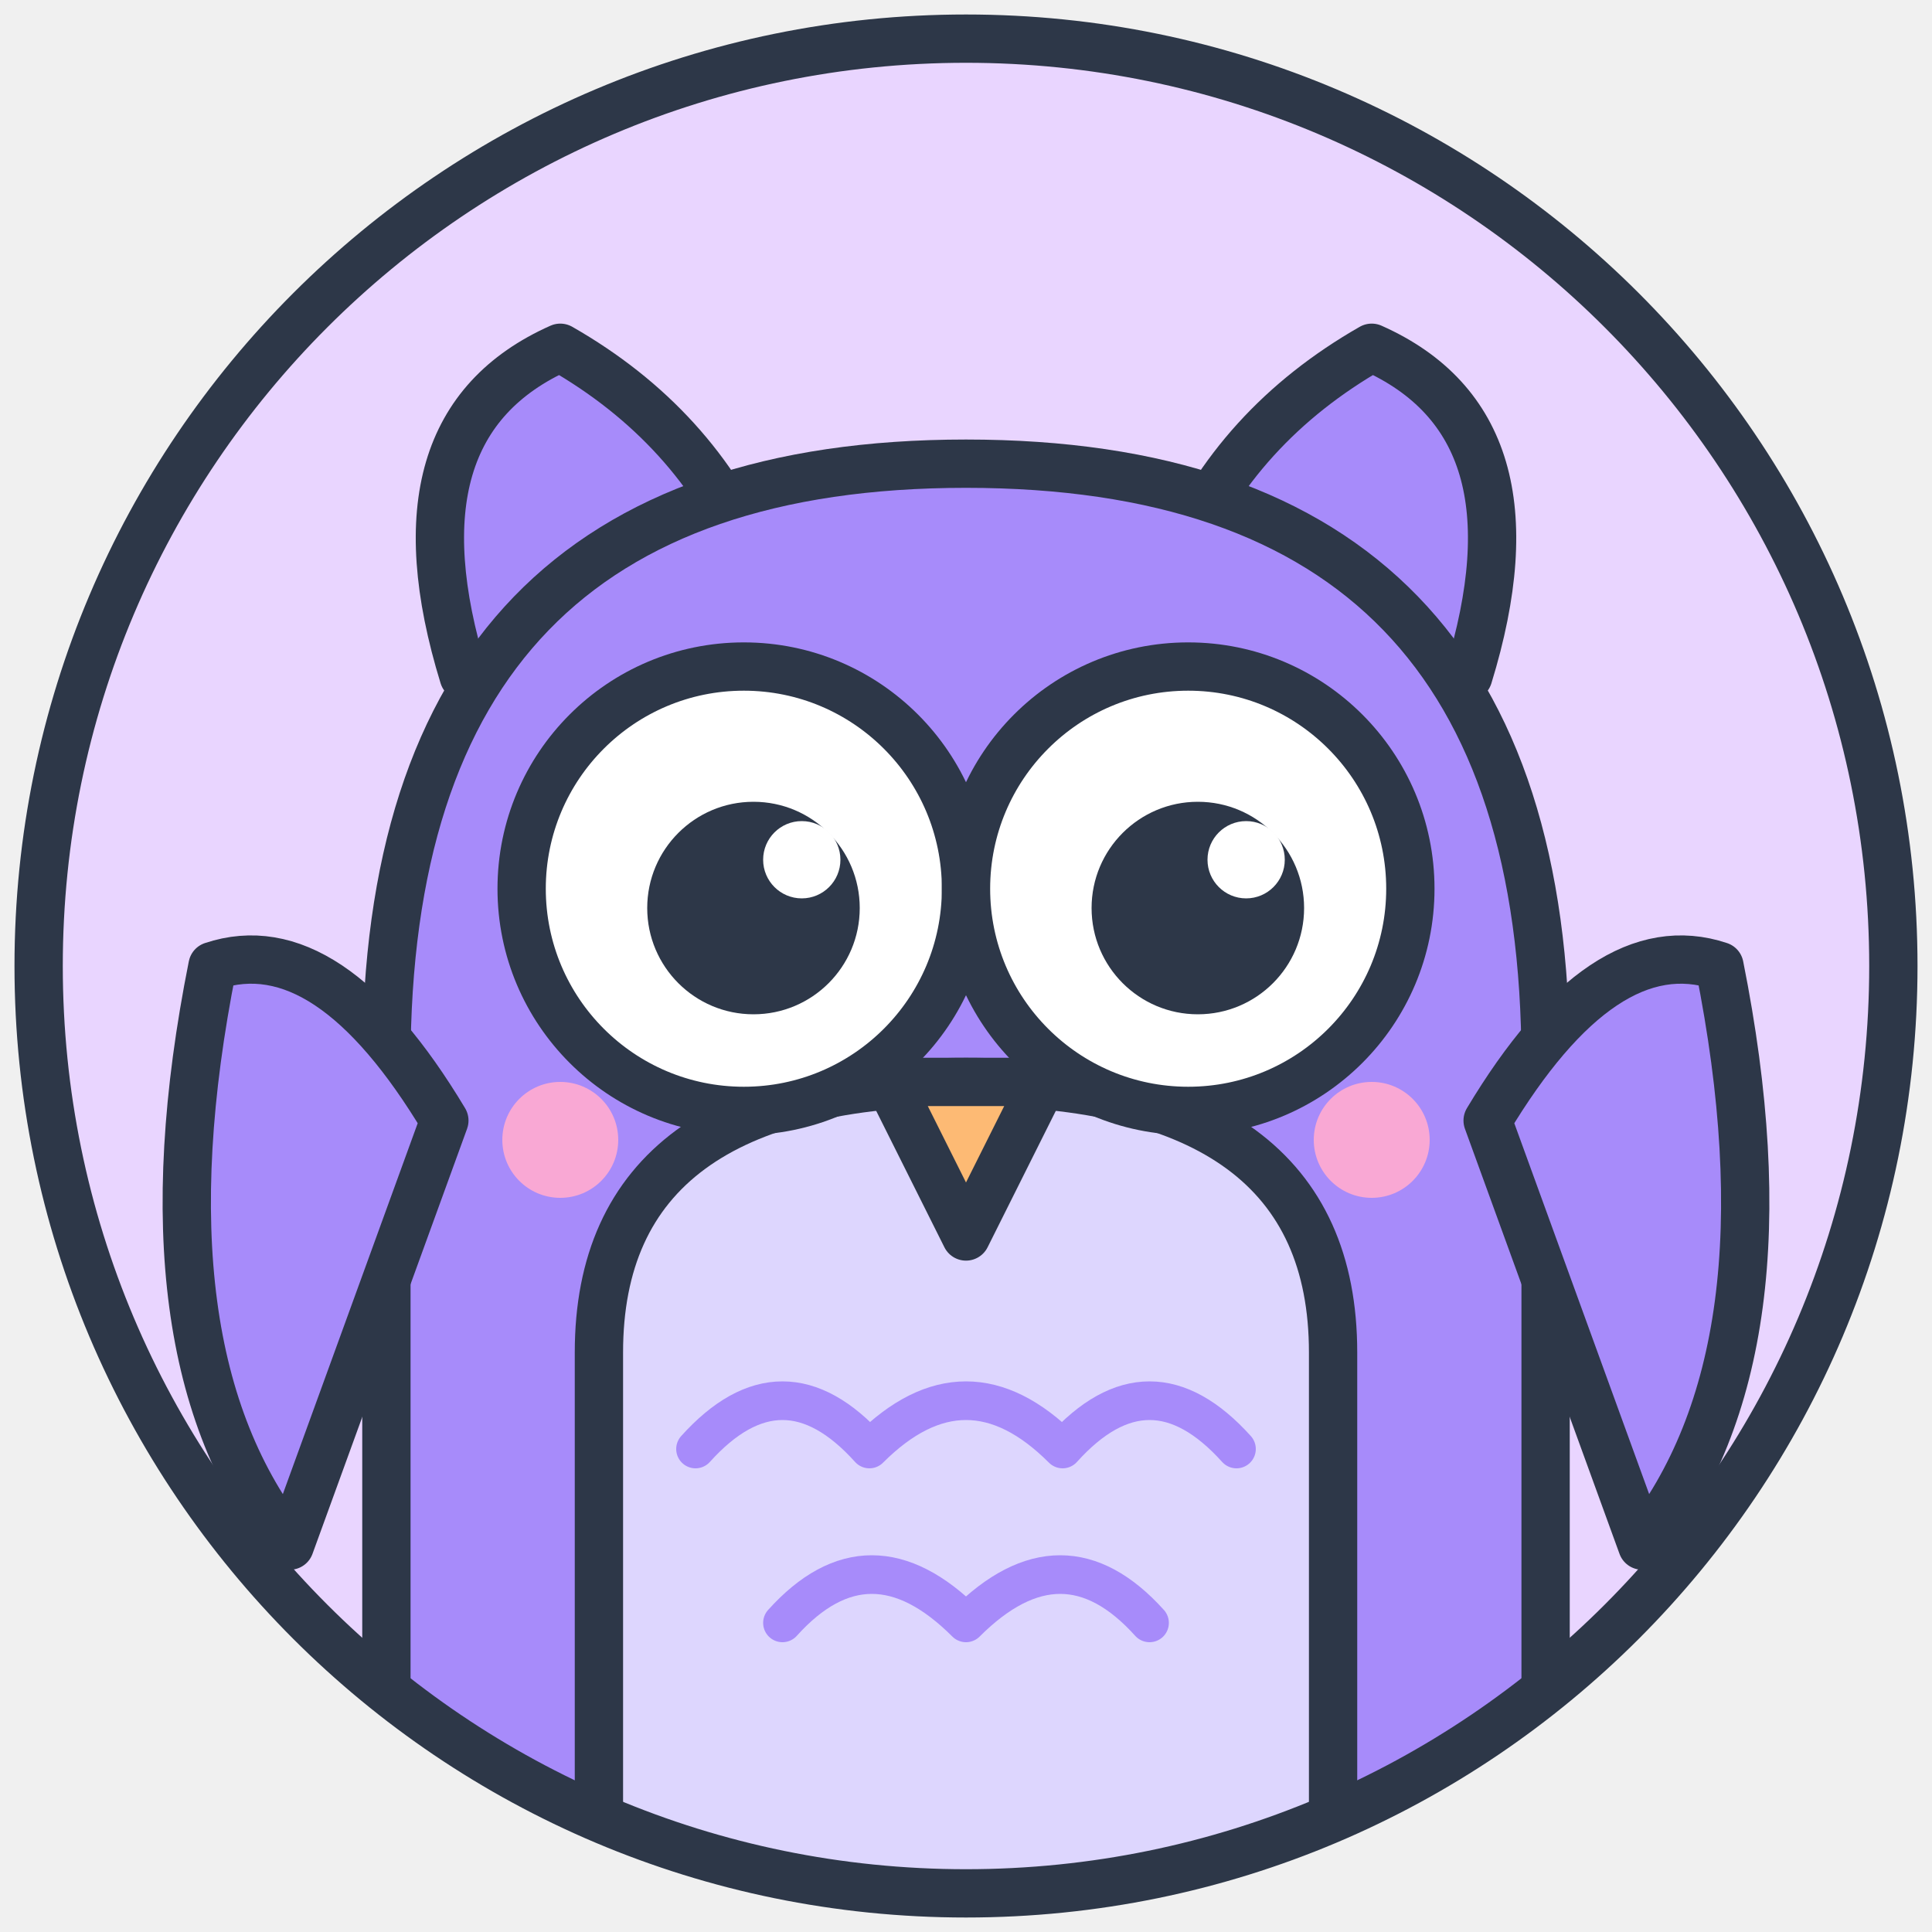
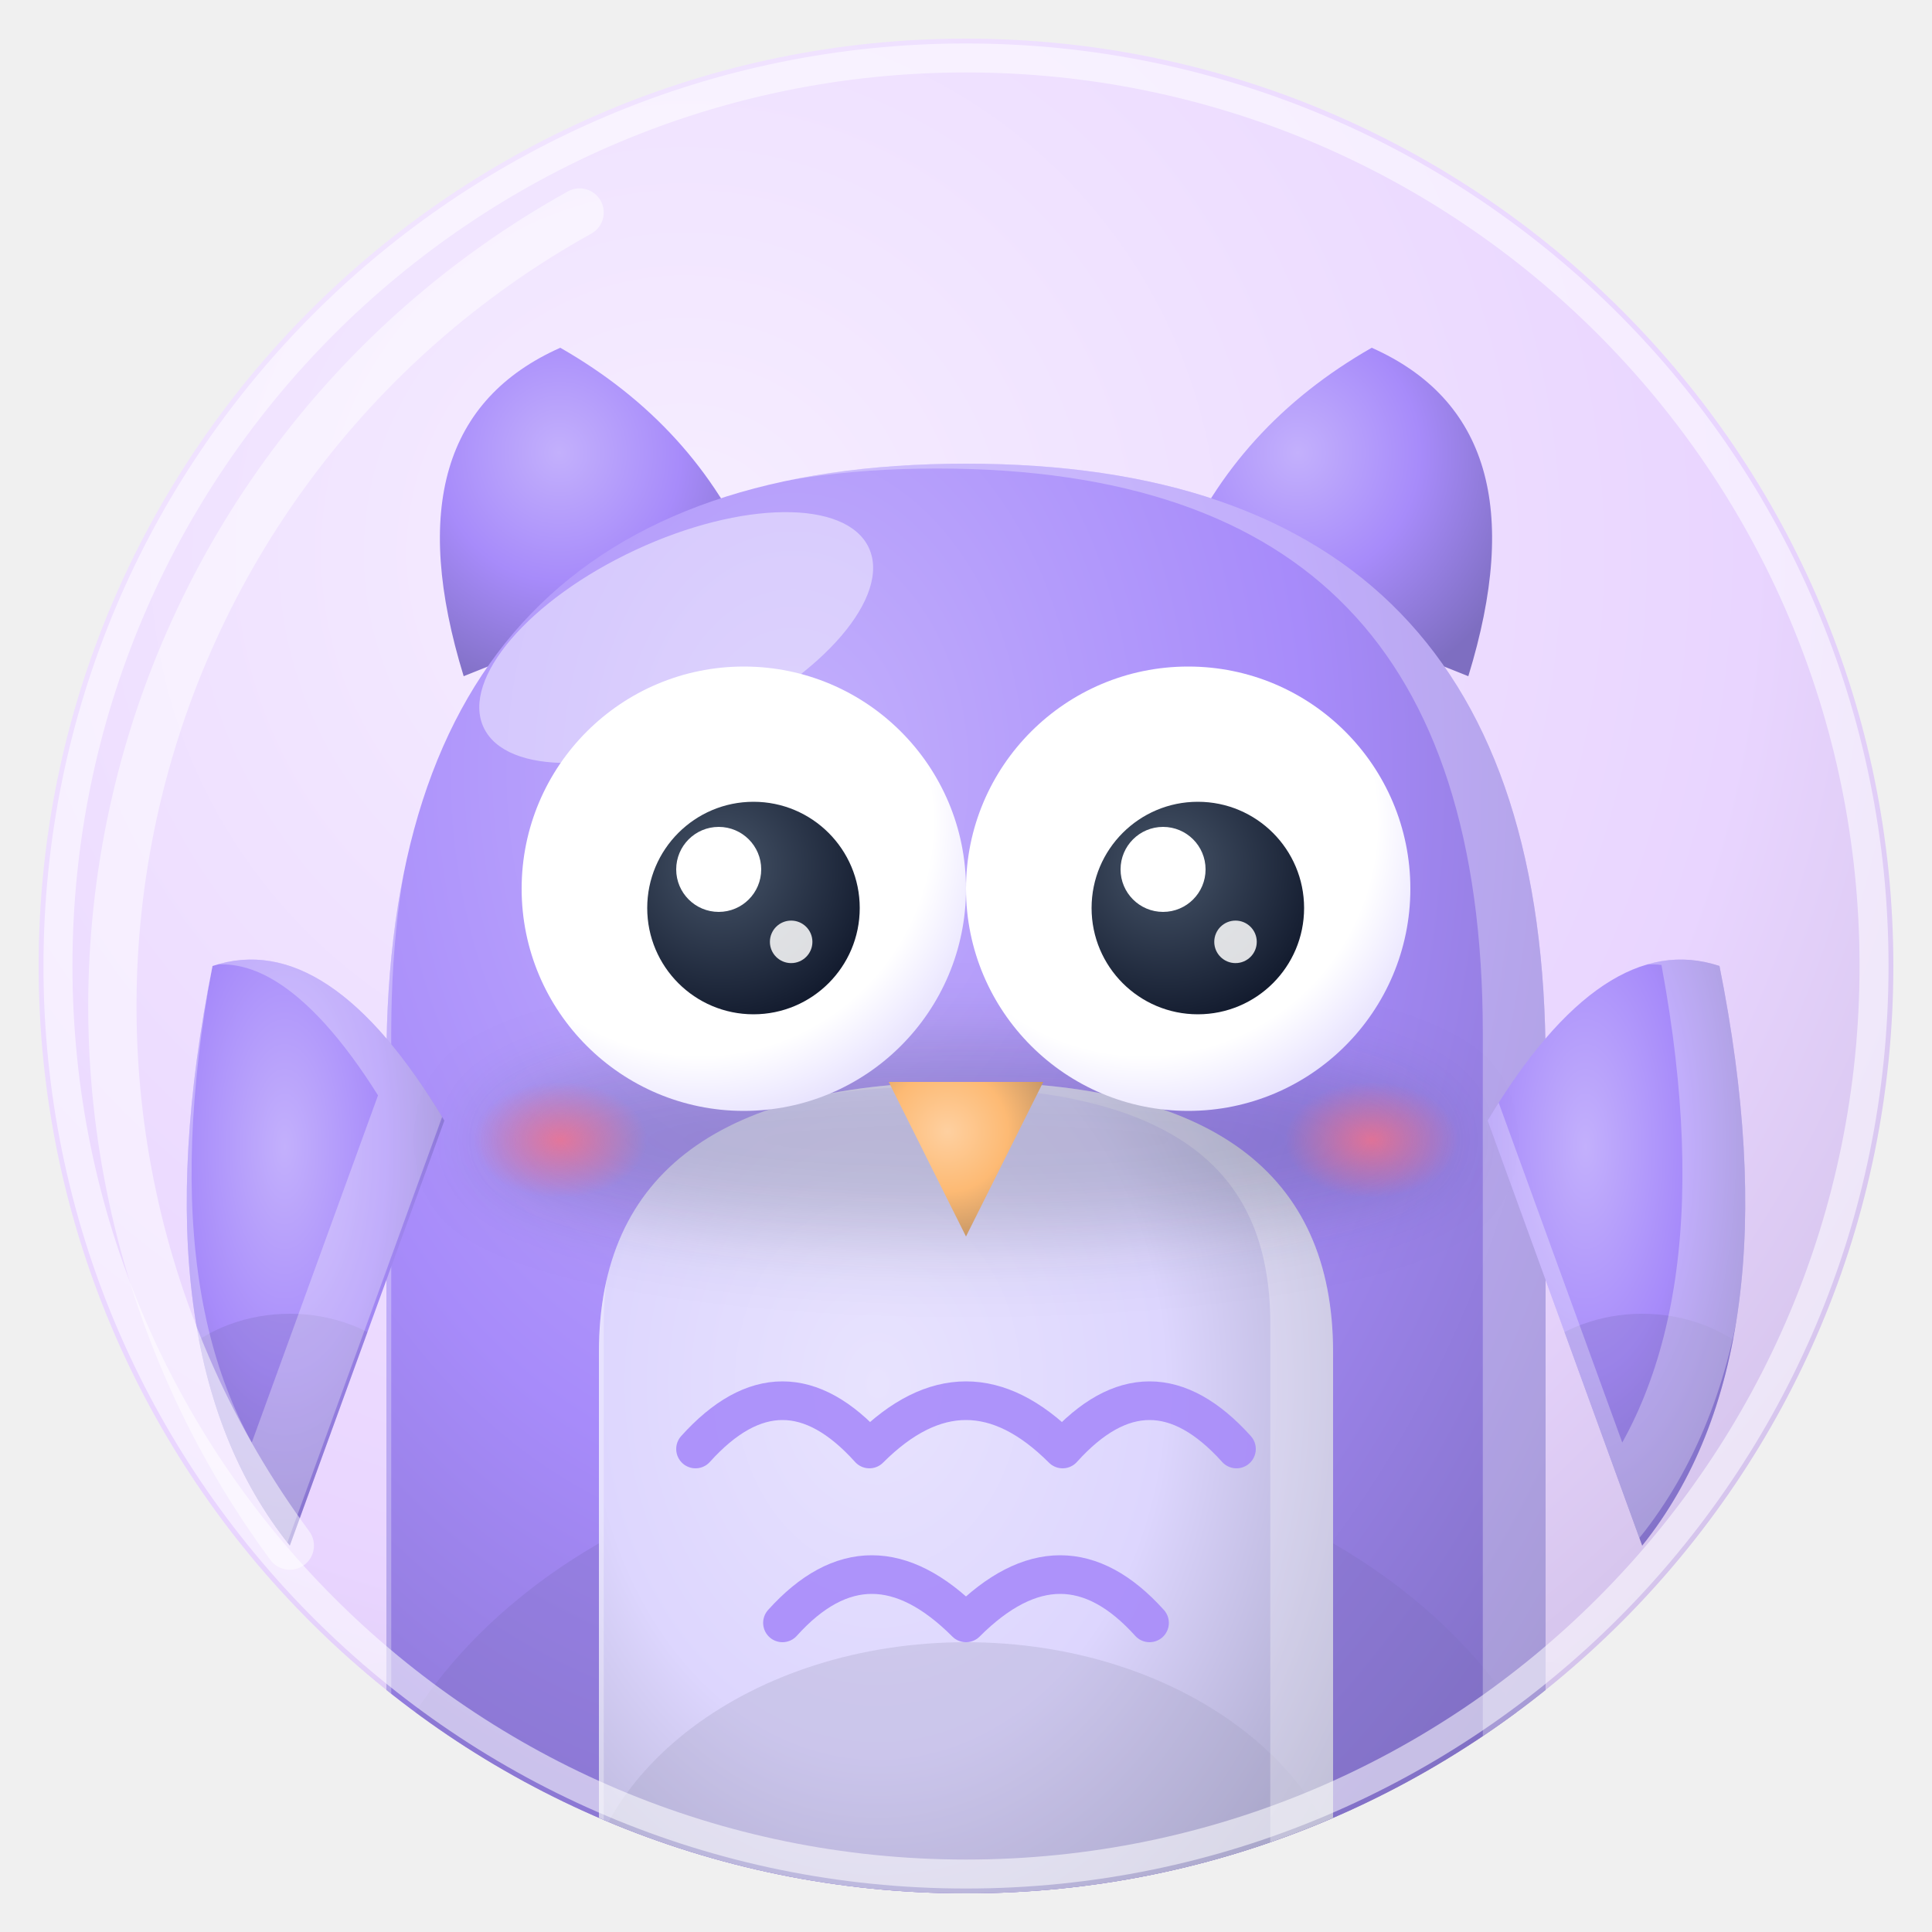
- <svg xmlns="http://www.w3.org/2000/svg" viewBox="0 0 200 200" role="img" aria-labelledby="t">
+ <svg xmlns="http://www.w3.org/2000/svg" viewBox="0 0 200 200" role="img" aria-labelledby="owl-t">
  <defs>
-     <clipPath id="c">
+     <radialGradient id="owl-bg" cx="0.35" cy="0.28" r="0.95">
+       <stop offset="0" stop-color="#F6EEFF" />
+       <stop offset="0.6" stop-color="#E9D5FF" />
+       <stop offset="1" stop-color="#C0B3D8" />
+     </radialGradient>
+     <clipPath id="owl-clip">
      <circle cx="100" cy="100" r="96" />
    </clipPath>
+     <filter id="owl-blur" x="-30%" y="-80%" width="160%" height="260%">
+       <feGaussianBlur stdDeviation="4" />
+     </filter>
+     <radialGradient id="owl-blush" cx="0.5" cy="0.5" r="0.5">
+       <stop offset="0" stop-color="#FB7185" stop-opacity="0.75" />
+       <stop offset="1" stop-color="#FB7185" stop-opacity="0" />
+     </radialGradient>
+     <radialGradient id="owl-eye" cx="0.35" cy="0.3" r="0.8">
+       <stop offset="0" stop-color="#475569" />
+       <stop offset="1" stop-color="#0F172A" />
+     </radialGradient>
+     <path id="owl-tuftL" d="M48 70Q40 44 58 36Q72 44 78 58Z" />
+     <radialGradient id="owl-tuftLg" cx="0.38" cy="0.32" r="0.78">
+       <stop offset="0" stop-color="#C3B0FC" />
+       <stop offset="0.5" stop-color="#A78BFA" />
+       <stop offset="1" stop-color="#7E6EC1" />
+     </radialGradient>
+     <clipPath id="owl-tuftLc">
+       <use href="#owl-tuftL" />
+     </clipPath>
+     <path id="owl-tuftR" d="M152 70Q160 44 142 36Q128 44 122 58Z" />
+     <radialGradient id="owl-tuftRg" cx="0.38" cy="0.32" r="0.78">
+       <stop offset="0" stop-color="#C3B0FC" />
+       <stop offset="0.5" stop-color="#A78BFA" />
+       <stop offset="1" stop-color="#7E6EC1" />
+     </radialGradient>
+     <clipPath id="owl-tuftRc">
+       <use href="#owl-tuftR" />
+     </clipPath>
+     <path id="owl-body" d="M40 110Q40 48 100 48Q160 48 160 110V210H40Z" />
+     <radialGradient id="owl-bodyg" cx="0.35" cy="0.2" r="0.9">
+       <stop offset="0" stop-color="#C3B0FC" />
+       <stop offset="0.5" stop-color="#A78BFA" />
+       <stop offset="1" stop-color="#7E6EC1" />
+     </radialGradient>
+     <clipPath id="owl-bodyc">
+       <use href="#owl-body" />
+     </clipPath>
+     <path id="owl-belly" d="M62 140Q62 112 100 112Q138 112 138 140V210H62Z" />
+     <radialGradient id="owl-bellyg" cx="0.38" cy="0.32" r="0.78">
+       <stop offset="0" stop-color="#E8E3FE" />
+       <stop offset="0.5" stop-color="#DDD6FE" />
+       <stop offset="1" stop-color="#A4A2C4" />
+     </radialGradient>
+     <clipPath id="owl-bellyc">
+       <use href="#owl-belly" />
+     </clipPath>
+     <path id="owl-wingL" d="M22 100Q34 96 46 116L30 160Q14 140 22 100Z" />
+     <radialGradient id="owl-wingLg" cx="0.38" cy="0.32" r="0.78">
+       <stop offset="0" stop-color="#C3B0FC" />
+       <stop offset="0.5" stop-color="#A78BFA" />
+       <stop offset="1" stop-color="#7E6EC1" />
+     </radialGradient>
+     <clipPath id="owl-wingLc">
+       <use href="#owl-wingL" />
+     </clipPath>
+     <path id="owl-wingR" d="M178 100Q166 96 154 116L170 160Q186 140 178 100Z" />
+     <radialGradient id="owl-wingRg" cx="0.38" cy="0.32" r="0.78">
+       <stop offset="0" stop-color="#C3B0FC" />
+       <stop offset="0.5" stop-color="#A78BFA" />
+       <stop offset="1" stop-color="#7E6EC1" />
+     </radialGradient>
+     <clipPath id="owl-wingRc">
+       <use href="#owl-wingR" />
+     </clipPath>
+     <radialGradient id="owl-white" cx="0.4" cy="0.35" r="0.75">
+       <stop offset="0" stop-color="#fff" />
+       <stop offset="0.7" stop-color="#fff" />
+       <stop offset="1" stop-color="#DDD6FE" />
+     </radialGradient>
+     <radialGradient id="owl-beak" cx="0.38" cy="0.32" r="0.78">
+       <stop offset="0" stop-color="#FED0A0" />
+       <stop offset="0.5" stop-color="#FDBA74" />
+       <stop offset="1" stop-color="#BA8F63" />
+     </radialGradient>
  </defs>
-   <circle cx="100" cy="100" r="96" fill="#E9D5FF" />
-   <g clip-path="url(#c)" stroke="#2D3748" stroke-width="5" stroke-linejoin="round" stroke-linecap="round">
-     <path d="M48 70Q40 44 58 36Q72 44 78 58Z" fill="#A78BFA" />
-     <path d="M152 70Q160 44 142 36Q128 44 122 58Z" fill="#A78BFA" />
-     <path d="M40 110Q40 48 100 48Q160 48 160 110V210H40Z" fill="#A78BFA" />
-     <path d="M62 140Q62 112 100 112Q138 112 138 140V210H62Z" fill="#DDD6FE" />
-     <path d="M72 150Q81 140 90 150M90 150Q100 140 110 150M110 150Q119 140 128 150M81 168Q90 158 100 168M100 168Q110 158 119 168" fill="none" stroke="#A78BFA" stroke-width="4" />
-     <path d="M22 100Q34 96 46 116L30 160Q14 140 22 100Z" fill="#A78BFA" />
-     <path d="M178 100Q166 96 154 116L170 160Q186 140 178 100Z" fill="#A78BFA" />
-     <circle cx="77" cy="92" r="23" fill="#fff" />
-     <circle cx="123" cy="92" r="23" fill="#fff" />
-     <circle cx="78" cy="94" r="11" fill="#2D3748" stroke="none" />
-     <circle cx="124" cy="94" r="11" fill="#2D3748" stroke="none" />
-     <circle cx="83" cy="89" r="4" fill="#fff" stroke="none" />
-     <circle cx="129" cy="89" r="4" fill="#fff" stroke="none" />
-     <path d="M92 112L108 112L100 128Z" fill="#FDBA74" />
-     <circle cx="58" cy="118" r="6" fill="#F9A8D4" stroke="none" />
-     <circle cx="142" cy="118" r="6" fill="#F9A8D4" stroke="none" />
+   <circle cx="100" cy="100" r="96" fill="url(#owl-bg)" />
+   <g clip-path="url(#owl-clip)">
+     <ellipse cx="100" cy="190" rx="82" ry="14" fill="#1E293B" opacity="0.18" filter="url(#owl-blur)" />
+     <use href="#owl-tuftL" fill="url(#owl-tuftLg)" />
+     <g clip-path="url(#owl-tuftLc)" />
+     <use href="#owl-tuftR" fill="url(#owl-tuftRg)" />
+     <g clip-path="url(#owl-tuftRc)" />
+     <use href="#owl-body" fill="url(#owl-bodyg)" />
+     <g clip-path="url(#owl-bodyc)">
+       <ellipse cx="100" cy="200" rx="64" ry="50" fill="#7E6EC1" opacity="0.32" />
+       <use href="#owl-body" fill="none" stroke="#fff" stroke-width="7" opacity="0.3" transform="translate(-3 -3)" />
+     </g>
+     <ellipse cx="70" cy="66" rx="22" ry="10" fill="#fff" opacity="0.45" transform="rotate(-25 70 66)" />
+     <use href="#owl-belly" fill="url(#owl-bellyg)" />
+     <g clip-path="url(#owl-bellyc)">
+       <ellipse cx="100" cy="200" rx="40" ry="30" fill="#A4A2C4" opacity="0.32" />
+       <use href="#owl-belly" fill="none" stroke="#fff" stroke-width="7" opacity="0.3" transform="translate(-3 -3)" />
+       <path d="M72 150Q81 140 90 150M90 150Q100 140 110 150M110 150Q119 140 128 150M81 168Q90 158 100 168M100 168Q110 158 119 168" fill="none" stroke="#A78BFA" stroke-width="4" stroke-linecap="round" stroke-linejoin="round" opacity="0.9" />
+     </g>
+     <use href="#owl-wingL" fill="url(#owl-wingLg)" />
+     <g clip-path="url(#owl-wingLc)">
+       <ellipse cx="30" cy="150" rx="16" ry="14" fill="#7E6EC1" opacity="0.32" />
+       <use href="#owl-wingL" fill="none" stroke="#fff" stroke-width="7" opacity="0.3" transform="translate(-3 -3)" />
+     </g>
+     <use href="#owl-wingR" fill="url(#owl-wingRg)" />
+     <g clip-path="url(#owl-wingRc)">
+       <ellipse cx="170" cy="150" rx="16" ry="14" fill="#7E6EC1" opacity="0.32" />
+       <use href="#owl-wingR" fill="none" stroke="#fff" stroke-width="7" opacity="0.3" transform="translate(-3 -3)" />
+     </g>
+     <ellipse cx="100" cy="118" rx="50" ry="10" fill="#1E293B" opacity="0.2" filter="url(#owl-blur)" />
+     <circle cx="77" cy="92" r="23" fill="url(#owl-white)" />
+     <circle cx="123" cy="92" r="23" fill="url(#owl-white)" />
+     <circle cx="78" cy="94" r="11" fill="url(#owl-eye)" />
+     <circle cx="74.4" cy="90" r="4.4" fill="#fff" />
+     <circle cx="81.9" cy="97.5" r="2.2" fill="#fff" opacity=".85" />
+     <circle cx="124" cy="94" r="11" fill="url(#owl-eye)" />
+     <circle cx="120.4" cy="90" r="4.4" fill="#fff" />
+     <circle cx="127.9" cy="97.5" r="2.2" fill="#fff" opacity=".85" />
+     <path d="M92 112L108 112L100 128Z" fill="url(#owl-beak)" />
+     <ellipse cx="58" cy="118" rx="9" ry="6" fill="url(#owl-blush)" />
+     <ellipse cx="142" cy="118" rx="9" ry="6" fill="url(#owl-blush)" />
  </g>
-   <circle cx="100" cy="100" r="96" fill="none" stroke="#2D3748" stroke-width="5" />
+   <circle cx="100" cy="100" r="94" fill="none" stroke="#fff" stroke-opacity=".55" stroke-width="3" />
+   <path d="M30 160A94 94 0 0 1 60 22" fill="none" stroke="#fff" stroke-opacity=".5" stroke-width="5" stroke-linecap="round" />
</svg>
